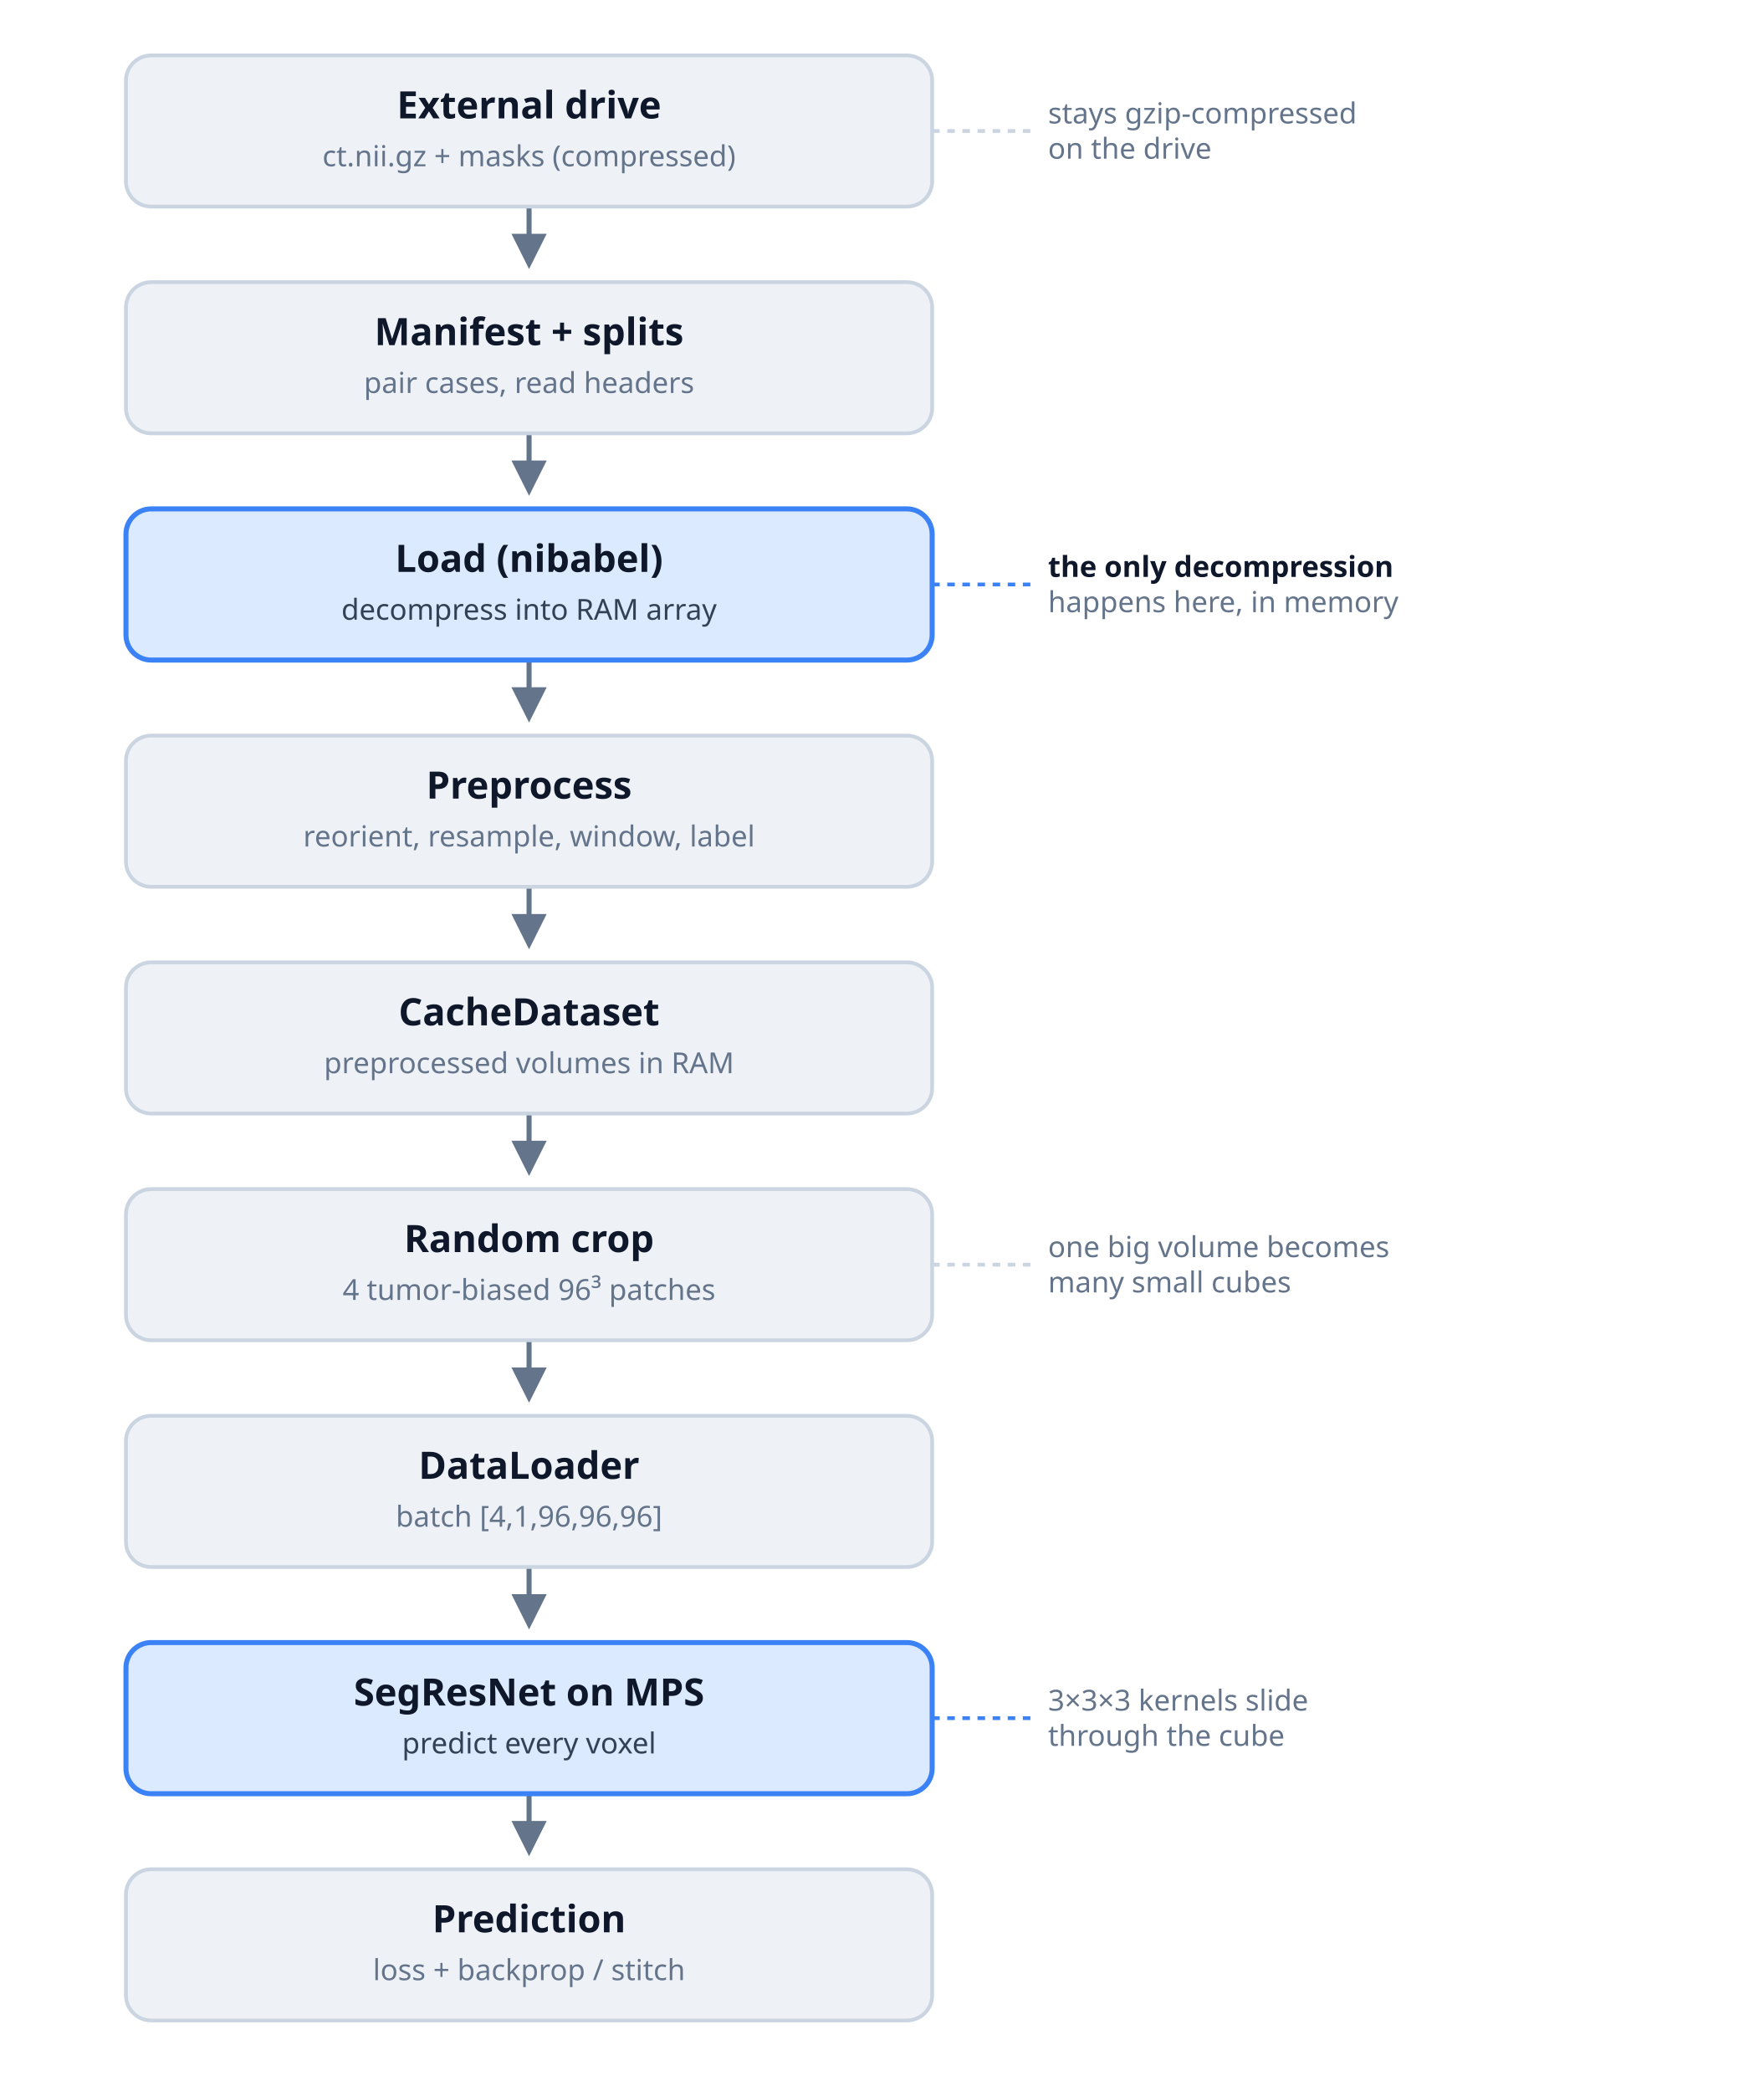
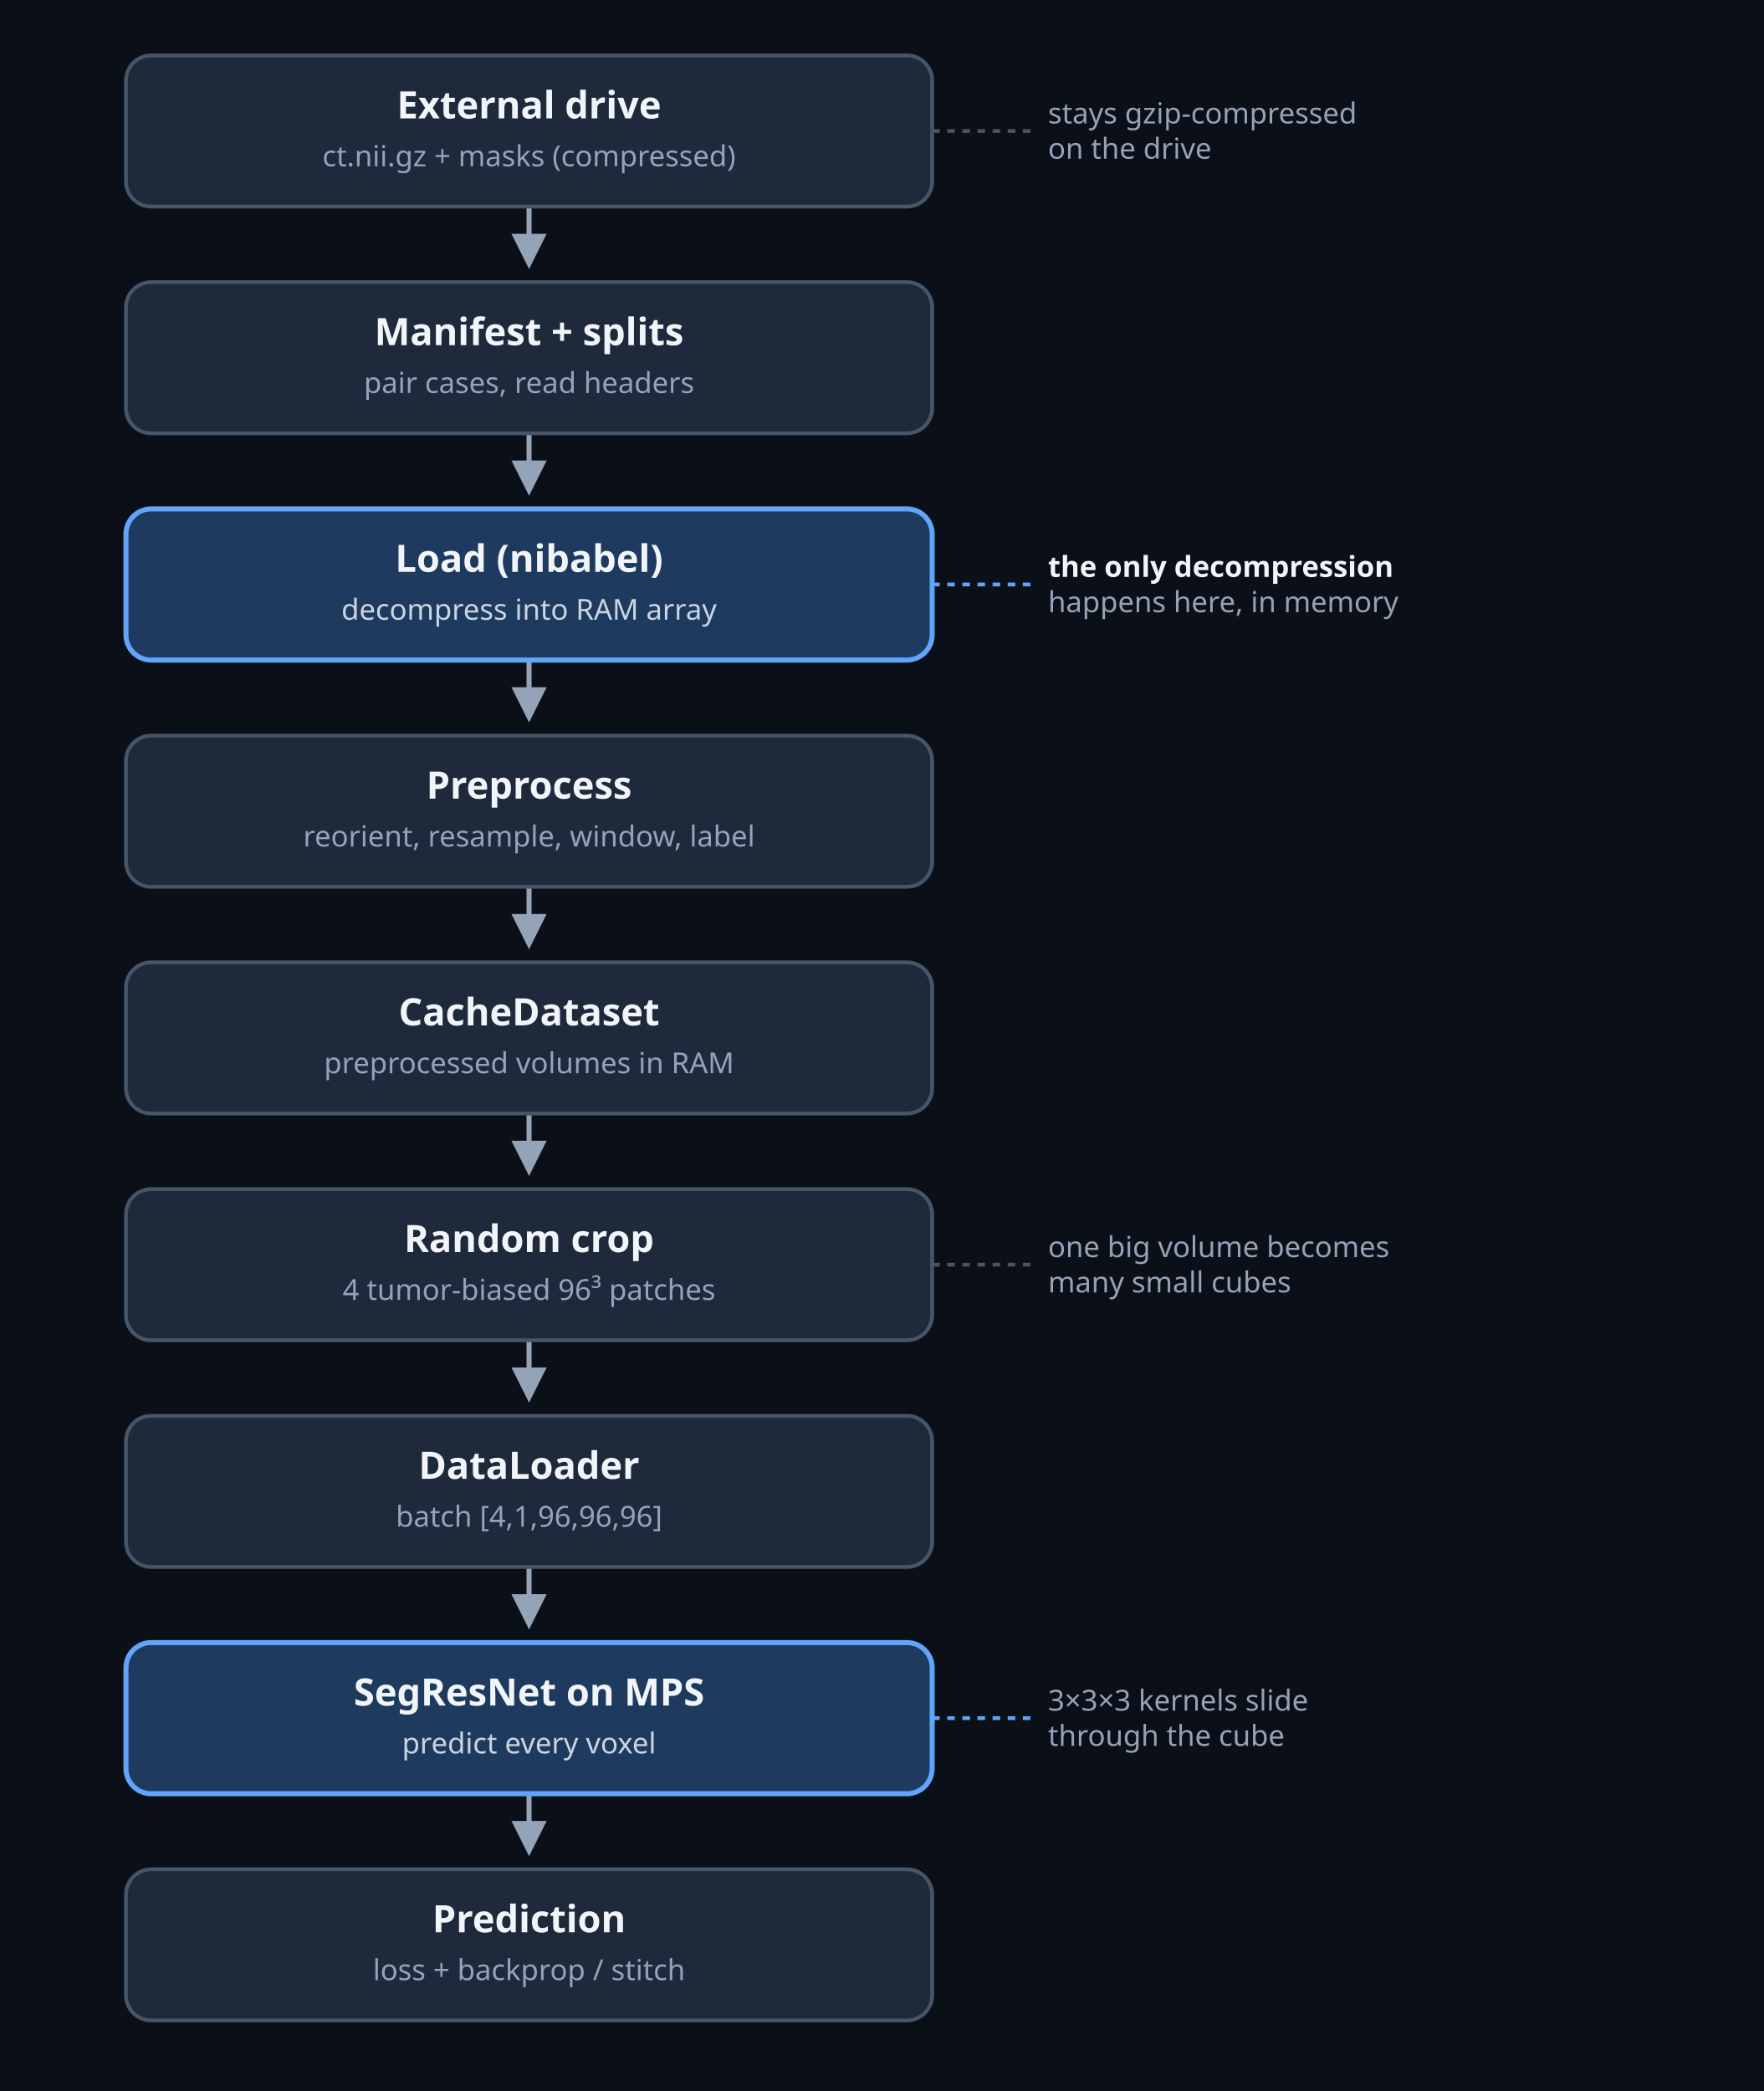
<svg xmlns="http://www.w3.org/2000/svg" viewBox="0 0 700 830" role="img" font-family="ui-sans-serif, system-ui, sans-serif">
+   <rect x="-50" y="-50" width="200%" height="200%" fill="#0b0f17" />
  <defs>
    <marker id="ar" viewBox="0 0 10 10" refX="8" refY="5" markerWidth="7" markerHeight="7" orient="auto">
-       <path d="M0,0 L10,5 L0,10 z" fill="var(--text-secondary,#64748b)" />
+       <path d="M0,0 L10,5 L0,10 z" fill="#94a3b8" />
    </marker>
  </defs>
-   <g stroke="var(--text-secondary,#64748b)" stroke-width="2" marker-end="url(#ar)">
+   <g stroke="#94a3b8" stroke-width="2" marker-end="url(#ar)">
    <line x1="210" y1="82" x2="210" y2="104" />
    <line x1="210" y1="172" x2="210" y2="194" />
    <line x1="210" y1="262" x2="210" y2="284" />
    <line x1="210" y1="352" x2="210" y2="374" />
    <line x1="210" y1="442" x2="210" y2="464" />
    <line x1="210" y1="532" x2="210" y2="554" />
    <line x1="210" y1="622" x2="210" y2="644" />
    <line x1="210" y1="712" x2="210" y2="734" />
  </g>
  <g>
-     <rect x="50" y="22" width="320" height="60" rx="10" fill="var(--background-secondary,#eef2f7)" stroke="var(--border,#cbd5e1)" stroke-width="1.5" />
-     <text x="210" y="47" text-anchor="middle" font-size="15" font-weight="700" fill="var(--text-primary,#0f172a)">External drive</text>
-     <text x="210" y="66" text-anchor="middle" font-size="11.5" fill="var(--text-secondary,#64748b)">ct.nii.gz + masks (compressed)</text>
-     <rect x="50" y="112" width="320" height="60" rx="10" fill="var(--background-secondary,#eef2f7)" stroke="var(--border,#cbd5e1)" stroke-width="1.5" />
-     <text x="210" y="137" text-anchor="middle" font-size="15" font-weight="700" fill="var(--text-primary,#0f172a)">Manifest + splits</text>
-     <text x="210" y="156" text-anchor="middle" font-size="11.5" fill="var(--text-secondary,#64748b)">pair cases, read headers</text>
-     <rect x="50" y="202" width="320" height="60" rx="10" fill="var(--accent-subtle,#dbeafe)" stroke="var(--accent,#3b82f6)" stroke-width="2" />
-     <text x="210" y="227" text-anchor="middle" font-size="15" font-weight="700" fill="var(--text-primary,#0f172a)">Load (nibabel)</text>
-     <text x="210" y="246" text-anchor="middle" font-size="11.5" fill="var(--text-secondary,#334155)">decompress into RAM array</text>
-     <rect x="50" y="292" width="320" height="60" rx="10" fill="var(--background-secondary,#eef2f7)" stroke="var(--border,#cbd5e1)" stroke-width="1.5" />
-     <text x="210" y="317" text-anchor="middle" font-size="15" font-weight="700" fill="var(--text-primary,#0f172a)">Preprocess</text>
-     <text x="210" y="336" text-anchor="middle" font-size="11.5" fill="var(--text-secondary,#64748b)">reorient, resample, window, label</text>
-     <rect x="50" y="382" width="320" height="60" rx="10" fill="var(--background-secondary,#eef2f7)" stroke="var(--border,#cbd5e1)" stroke-width="1.5" />
-     <text x="210" y="407" text-anchor="middle" font-size="15" font-weight="700" fill="var(--text-primary,#0f172a)">CacheDataset</text>
-     <text x="210" y="426" text-anchor="middle" font-size="11.5" fill="var(--text-secondary,#64748b)">preprocessed volumes in RAM</text>
-     <rect x="50" y="472" width="320" height="60" rx="10" fill="var(--background-secondary,#eef2f7)" stroke="var(--border,#cbd5e1)" stroke-width="1.5" />
-     <text x="210" y="497" text-anchor="middle" font-size="15" font-weight="700" fill="var(--text-primary,#0f172a)">Random crop</text>
-     <text x="210" y="516" text-anchor="middle" font-size="11.5" fill="var(--text-secondary,#64748b)">4 tumor-biased 96³ patches</text>
-     <rect x="50" y="562" width="320" height="60" rx="10" fill="var(--background-secondary,#eef2f7)" stroke="var(--border,#cbd5e1)" stroke-width="1.5" />
-     <text x="210" y="587" text-anchor="middle" font-size="15" font-weight="700" fill="var(--text-primary,#0f172a)">DataLoader</text>
-     <text x="210" y="606" text-anchor="middle" font-size="11.5" fill="var(--text-secondary,#64748b)">batch [4,1,96,96,96]</text>
-     <rect x="50" y="652" width="320" height="60" rx="10" fill="var(--accent-subtle,#dbeafe)" stroke="var(--accent,#3b82f6)" stroke-width="2" />
-     <text x="210" y="677" text-anchor="middle" font-size="15" font-weight="700" fill="var(--text-primary,#0f172a)">SegResNet on MPS</text>
-     <text x="210" y="696" text-anchor="middle" font-size="11.5" fill="var(--text-secondary,#334155)">predict every voxel</text>
-     <rect x="50" y="742" width="320" height="60" rx="10" fill="var(--background-secondary,#eef2f7)" stroke="var(--border,#cbd5e1)" stroke-width="1.5" />
-     <text x="210" y="767" text-anchor="middle" font-size="15" font-weight="700" fill="var(--text-primary,#0f172a)">Prediction</text>
-     <text x="210" y="786" text-anchor="middle" font-size="11.5" fill="var(--text-secondary,#64748b)">loss + backprop / stitch</text>
+     <rect x="50" y="22" width="320" height="60" rx="10" fill="#1e293b" stroke="#475569" stroke-width="1.5" />
+     <text x="210" y="47" text-anchor="middle" font-size="15" font-weight="700" fill="#f1f5f9">External drive</text>
+     <text x="210" y="66" text-anchor="middle" font-size="11.5" fill="#94a3b8">ct.nii.gz + masks (compressed)</text>
+     <rect x="50" y="112" width="320" height="60" rx="10" fill="#1e293b" stroke="#475569" stroke-width="1.5" />
+     <text x="210" y="137" text-anchor="middle" font-size="15" font-weight="700" fill="#f1f5f9">Manifest + splits</text>
+     <text x="210" y="156" text-anchor="middle" font-size="11.5" fill="#94a3b8">pair cases, read headers</text>
+     <rect x="50" y="202" width="320" height="60" rx="10" fill="#1e3a5f" stroke="#60a5fa" stroke-width="2" />
+     <text x="210" y="227" text-anchor="middle" font-size="15" font-weight="700" fill="#f1f5f9">Load (nibabel)</text>
+     <text x="210" y="246" text-anchor="middle" font-size="11.5" fill="#cbd5e1">decompress into RAM array</text>
+     <rect x="50" y="292" width="320" height="60" rx="10" fill="#1e293b" stroke="#475569" stroke-width="1.5" />
+     <text x="210" y="317" text-anchor="middle" font-size="15" font-weight="700" fill="#f1f5f9">Preprocess</text>
+     <text x="210" y="336" text-anchor="middle" font-size="11.5" fill="#94a3b8">reorient, resample, window, label</text>
+     <rect x="50" y="382" width="320" height="60" rx="10" fill="#1e293b" stroke="#475569" stroke-width="1.5" />
+     <text x="210" y="407" text-anchor="middle" font-size="15" font-weight="700" fill="#f1f5f9">CacheDataset</text>
+     <text x="210" y="426" text-anchor="middle" font-size="11.5" fill="#94a3b8">preprocessed volumes in RAM</text>
+     <rect x="50" y="472" width="320" height="60" rx="10" fill="#1e293b" stroke="#475569" stroke-width="1.5" />
+     <text x="210" y="497" text-anchor="middle" font-size="15" font-weight="700" fill="#f1f5f9">Random crop</text>
+     <text x="210" y="516" text-anchor="middle" font-size="11.5" fill="#94a3b8">4 tumor-biased 96³ patches</text>
+     <rect x="50" y="562" width="320" height="60" rx="10" fill="#1e293b" stroke="#475569" stroke-width="1.5" />
+     <text x="210" y="587" text-anchor="middle" font-size="15" font-weight="700" fill="#f1f5f9">DataLoader</text>
+     <text x="210" y="606" text-anchor="middle" font-size="11.5" fill="#94a3b8">batch [4,1,96,96,96]</text>
+     <rect x="50" y="652" width="320" height="60" rx="10" fill="#1e3a5f" stroke="#60a5fa" stroke-width="2" />
+     <text x="210" y="677" text-anchor="middle" font-size="15" font-weight="700" fill="#f1f5f9">SegResNet on MPS</text>
+     <text x="210" y="696" text-anchor="middle" font-size="11.5" fill="#cbd5e1">predict every voxel</text>
+     <rect x="50" y="742" width="320" height="60" rx="10" fill="#1e293b" stroke="#475569" stroke-width="1.5" />
+     <text x="210" y="767" text-anchor="middle" font-size="15" font-weight="700" fill="#f1f5f9">Prediction</text>
+     <text x="210" y="786" text-anchor="middle" font-size="11.5" fill="#94a3b8">loss + backprop / stitch</text>
  </g>
-   <g font-size="11.5" fill="var(--text-secondary,#64748b)">
-     <line x1="370" y1="52" x2="410" y2="52" stroke="var(--border,#cbd5e1)" stroke-width="1.5" stroke-dasharray="3 3" />
+   <g font-size="11.5" fill="#94a3b8">
+     <line x1="370" y1="52" x2="410" y2="52" stroke="#475569" stroke-width="1.5" stroke-dasharray="3 3" />
    <text x="416" y="49">stays gzip-compressed</text>
    <text x="416" y="63">on the drive</text>
-     <line x1="370" y1="232" x2="410" y2="232" stroke="var(--accent,#3b82f6)" stroke-width="1.5" stroke-dasharray="3 3" />
-     <text x="416" y="229" fill="var(--text-primary,#0f172a)" font-weight="600">the only decompression</text>
+     <line x1="370" y1="232" x2="410" y2="232" stroke="#60a5fa" stroke-width="1.5" stroke-dasharray="3 3" />
+     <text x="416" y="229" fill="#f1f5f9" font-weight="600">the only decompression</text>
    <text x="416" y="243">happens here, in memory</text>
-     <line x1="370" y1="502" x2="410" y2="502" stroke="var(--border,#cbd5e1)" stroke-width="1.5" stroke-dasharray="3 3" />
+     <line x1="370" y1="502" x2="410" y2="502" stroke="#475569" stroke-width="1.5" stroke-dasharray="3 3" />
    <text x="416" y="499">one big volume becomes</text>
    <text x="416" y="513">many small cubes</text>
-     <line x1="370" y1="682" x2="410" y2="682" stroke="var(--accent,#3b82f6)" stroke-width="1.5" stroke-dasharray="3 3" />
+     <line x1="370" y1="682" x2="410" y2="682" stroke="#60a5fa" stroke-width="1.5" stroke-dasharray="3 3" />
    <text x="416" y="679">3×3×3 kernels slide</text>
    <text x="416" y="693">through the cube</text>
  </g>
</svg>
